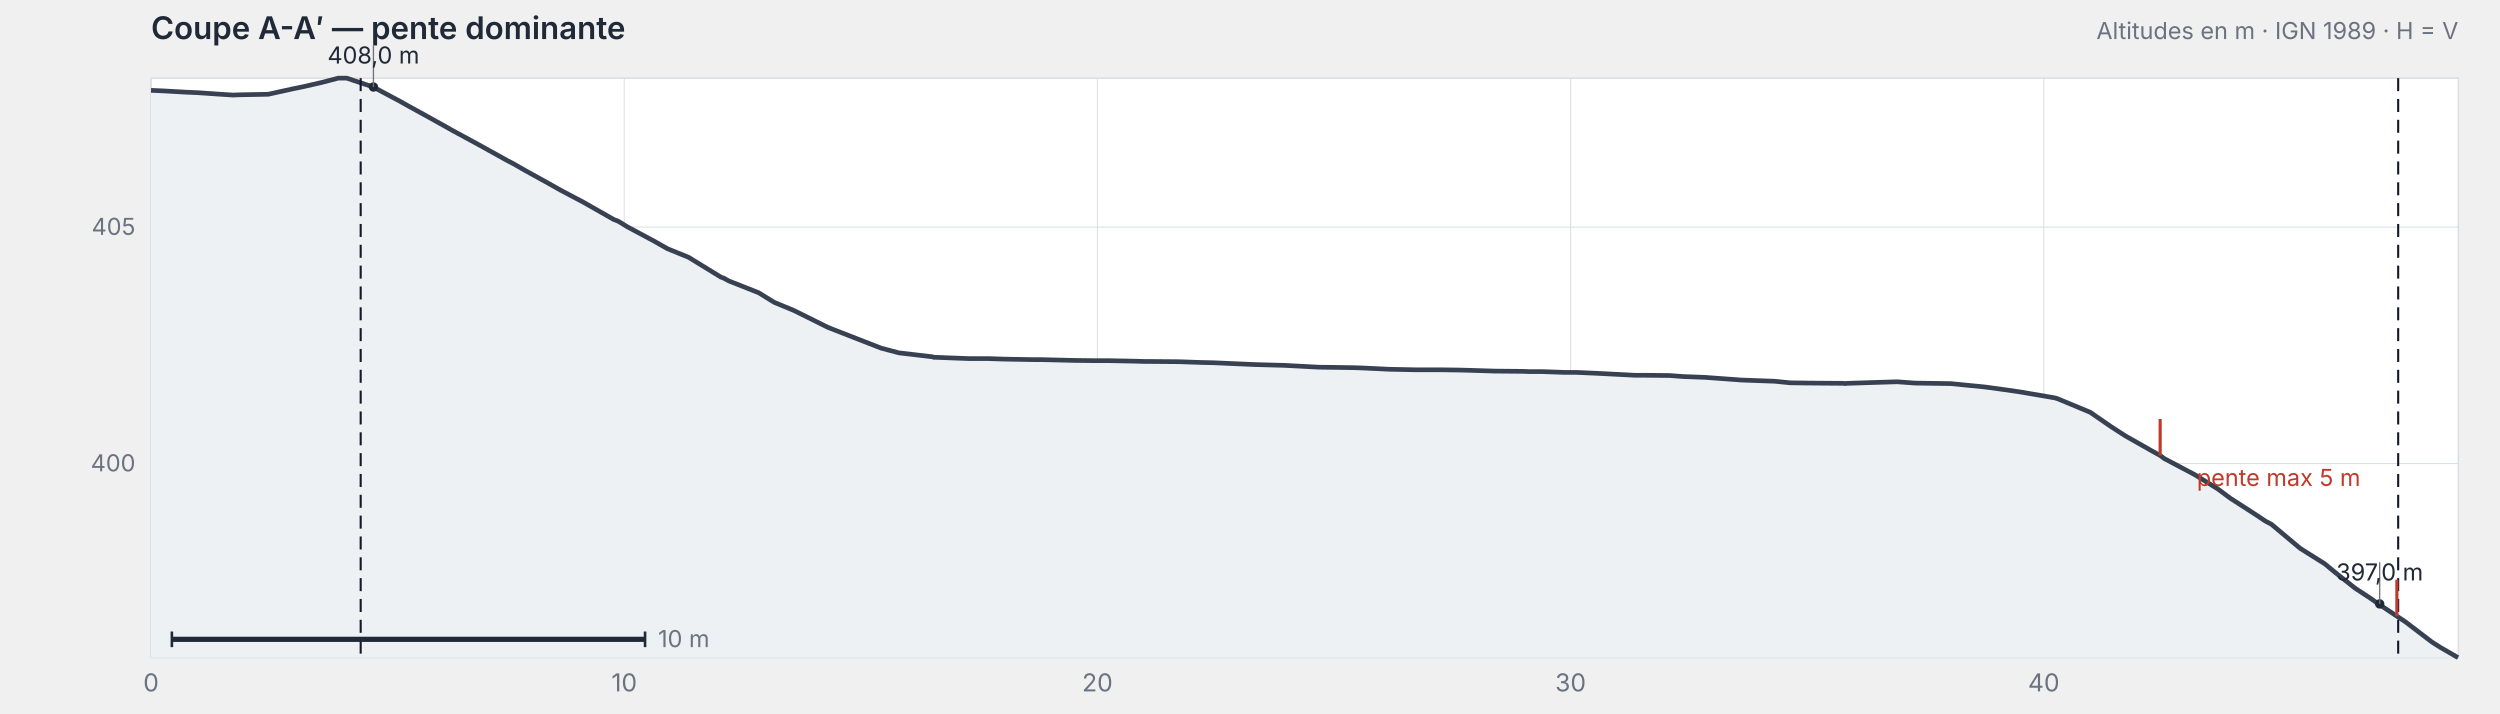
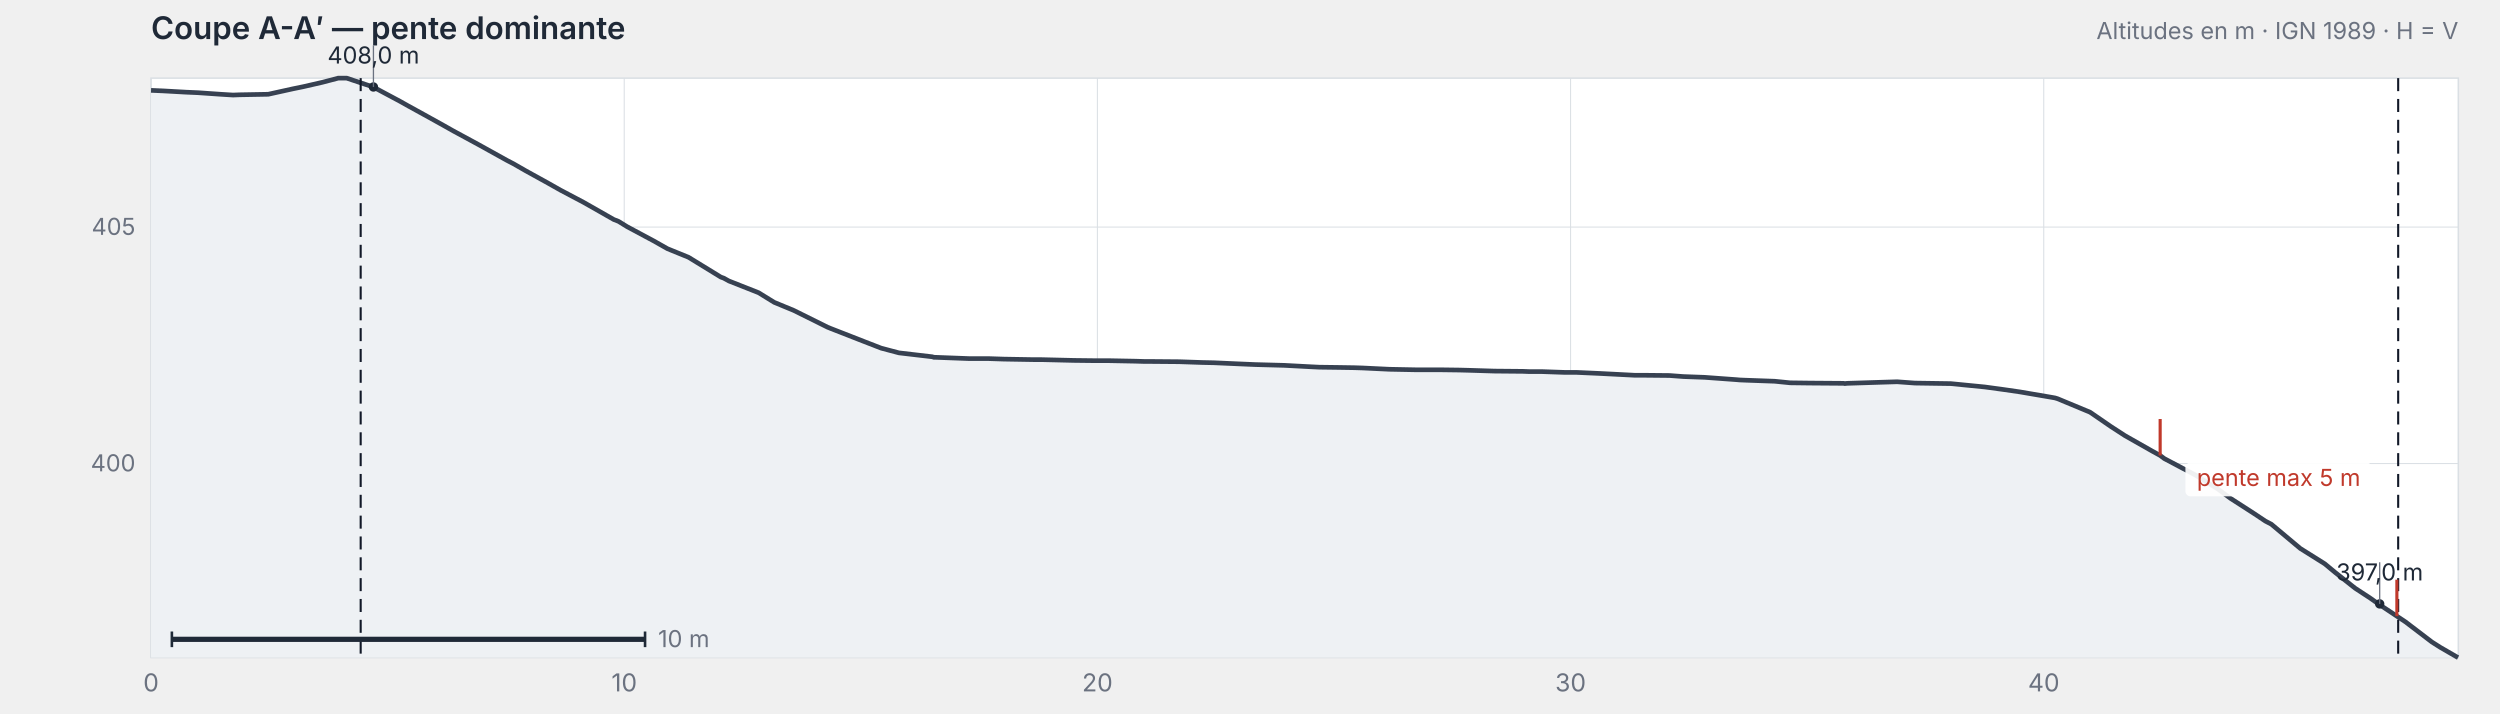
<svg xmlns="http://www.w3.org/2000/svg" viewBox="0 0 960 274" width="960" height="274" role="img" aria-label="Coupe A-A′ — pente dominante" font-family="Inter, Helvetica, Arial, sans-serif" data-plot-x0="58.0" data-plot-x1="944.0" style="background:#ffffff">
  <text x="58" y="15" font-size="12" font-weight="600" fill="#1f2937">Coupe A-A′ — pente dominante</text>
  <text x="944" y="15" text-anchor="end" font-size="9" fill="#6b7280">Altitudes en m · IGN 1989 · H = V</text>
  <rect x="58.0" y="30" width="886.0" height="222.5" fill="#ffffff" stroke="#dadfe4" stroke-width="0.6" />
  <line x1="58.0" y1="30" x2="58.0" y2="252.5" stroke="#dadfe4" stroke-width="0.4" />
  <text x="58.0" y="265.5" text-anchor="middle" font-size="9.5" fill="#6b7280">0</text>
  <line x1="239.7" y1="30" x2="239.7" y2="252.5" stroke="#dadfe4" stroke-width="0.4" />
  <text x="239.7" y="265.5" text-anchor="middle" font-size="9.5" fill="#6b7280">10</text>
  <line x1="421.4" y1="30" x2="421.4" y2="252.5" stroke="#dadfe4" stroke-width="0.4" />
  <text x="421.4" y="265.5" text-anchor="middle" font-size="9.5" fill="#6b7280">20</text>
  <line x1="603.1" y1="30" x2="603.1" y2="252.5" stroke="#dadfe4" stroke-width="0.4" />
  <text x="603.1" y="265.5" text-anchor="middle" font-size="9.5" fill="#6b7280">30</text>
  <line x1="784.8" y1="30" x2="784.8" y2="252.5" stroke="#dadfe4" stroke-width="0.4" />
  <text x="784.8" y="265.5" text-anchor="middle" font-size="9.5" fill="#6b7280">40</text>
  <line x1="58.0" y1="178.0" x2="944.0" y2="178.0" stroke="#dadfe4" stroke-width="0.4" />
  <text x="52.0" y="181.0" text-anchor="end" font-size="9" fill="#6b7280">400</text>
  <line x1="58.0" y1="87.2" x2="944.0" y2="87.2" stroke="#dadfe4" stroke-width="0.4" />
  <text x="52.0" y="90.2" text-anchor="end" font-size="9" fill="#6b7280">405</text>
  <polygon points="58.0,34.7 62.6,34.9 71.5,35.4 76.1,35.6 84.7,36.2 89.5,36.5 92.0,36.4 103.0,36.2 112.5,34.1 116.4,33.3 123.8,31.6 129.9,30.0 133.1,30.0 143.3,33.4 153.6,38.9 156.8,40.7 162.8,44.0 170.2,48.1 174.1,50.3 183.7,55.5 194.7,61.6 197.2,62.9 201.9,65.6 210.6,70.4 215.2,73.0 224.1,77.7 235.7,84.3 237.5,85.0 240.9,87.1 251.0,92.5 256.3,95.5 264.4,98.8 276.8,106.4 277.9,106.8 279.9,107.9 291.3,112.4 297.3,116.1 304.8,119.2 317.9,125.7 318.2,125.8 318.9,126.1 331.7,131.1 338.4,133.7 345.2,135.5 358.0,137.0 358.6,137.2 358.9,137.2 372.1,137.7 379.5,137.7 385.5,137.9 397.0,138.1 399.0,138.1 400.0,138.1 412.4,138.4 420.5,138.5 425.9,138.5 436.1,138.7 439.3,138.8 441.1,138.8 452.8,138.9 461.6,139.2 466.2,139.3 475.1,139.7 479.7,139.9 482.1,140.0 493.2,140.3 502.6,140.8 506.6,141.0 514.1,141.1 520.1,141.2 523.2,141.3 533.5,141.8 543.7,142.0 547.0,142.0 553.1,142.0 560.4,142.1 564.2,142.2 573.9,142.5 584.8,142.6 587.3,142.7 592.2,142.7 600.8,143.0 605.3,143.0 614.2,143.4 625.8,144.0 627.7,144.1 631.2,144.1 641.1,144.2 646.4,144.6 654.6,144.9 666.9,145.8 668.0,145.9 670.3,146.0 681.5,146.4 687.4,147.0 695.0,147.1 707.9,147.2 708.4,147.3 709.3,147.2 721.9,146.8 728.5,146.6 735.3,147.1 748.3,147.3 748.8,147.3 749.0,147.3 762.2,148.6 769.5,149.6 775.7,150.5 787.4,152.5 789.1,152.8 790.1,153.1 802.6,158.3 810.6,163.8 816.0,167.3 826.4,173.2 829.5,174.9 831.1,176.1 843.0,182.4 851.7,187.8 856.4,191.3 865.4,197.1 869.9,200.1 872.2,201.3 883.3,210.6 892.7,216.5 896.8,219.9 904.4,225.9 910.2,229.7 913.3,231.9 923.7,238.8 933.8,246.5 937.1,248.6 943.5,252.3 943.9,252.5 943.9,252.5 58.0,252.5" fill="#eef1f4" stroke="none" />
  <polyline points="58.0,34.7 62.6,34.9 71.5,35.4 76.1,35.6 84.7,36.2 89.5,36.5 92.0,36.4 103.0,36.2 112.5,34.1 116.4,33.3 123.8,31.6 129.9,30.0 133.1,30.0 143.3,33.4 153.6,38.9 156.8,40.7 162.8,44.0 170.2,48.1 174.1,50.3 183.7,55.5 194.7,61.6 197.2,62.9 201.9,65.6 210.6,70.4 215.2,73.0 224.1,77.7 235.7,84.3 237.5,85.0 240.9,87.1 251.0,92.5 256.3,95.5 264.4,98.8 276.8,106.4 277.9,106.8 279.9,107.9 291.3,112.4 297.3,116.1 304.8,119.2 317.9,125.7 318.2,125.8 318.9,126.1 331.7,131.1 338.4,133.7 345.2,135.5 358.0,137.0 358.6,137.2 358.9,137.2 372.1,137.7 379.5,137.7 385.5,137.9 397.0,138.1 399.0,138.1 400.0,138.1 412.4,138.4 420.5,138.5 425.9,138.5 436.1,138.7 439.3,138.8 441.1,138.8 452.8,138.9 461.6,139.2 466.2,139.3 475.1,139.7 479.7,139.9 482.1,140.0 493.2,140.3 502.6,140.8 506.6,141.0 514.1,141.1 520.1,141.2 523.2,141.3 533.5,141.8 543.7,142.0 547.0,142.0 553.1,142.0 560.4,142.1 564.2,142.2 573.9,142.5 584.8,142.6 587.3,142.7 592.2,142.7 600.8,143.0 605.3,143.0 614.2,143.4 625.8,144.0 627.7,144.1 631.2,144.1 641.1,144.2 646.4,144.6 654.6,144.9 666.9,145.8 668.0,145.9 670.3,146.0 681.5,146.4 687.4,147.0 695.0,147.1 707.9,147.2 708.4,147.3 709.3,147.2 721.9,146.8 728.5,146.6 735.3,147.1 748.3,147.3 748.8,147.3 749.0,147.3 762.2,148.6 769.5,149.6 775.7,150.5 787.4,152.5 789.1,152.8 790.1,153.1 802.6,158.3 810.6,163.8 816.0,167.3 826.4,173.2 829.5,174.9 831.1,176.1 843.0,182.4 851.7,187.8 856.4,191.3 865.4,197.1 869.9,200.1 872.2,201.3 883.3,210.6 892.7,216.5 896.8,219.9 904.4,225.9 910.2,229.7 913.3,231.9 923.7,238.8 933.8,246.5 937.1,248.6 943.5,252.3 943.9,252.5" fill="none" stroke="#374151" stroke-width="1.8" />
  <line x1="138.5" y1="30" x2="138.5" y2="252.5" stroke="#111827" stroke-width="0.8" stroke-dasharray="5 3" />
  <line x1="920.9" y1="30" x2="920.9" y2="252.5" stroke="#111827" stroke-width="0.8" stroke-dasharray="5 3" />
  <line x1="829.5" y1="174.9" x2="829.5" y2="160.9" stroke="#c0392b" stroke-width="1.2" />
  <line x1="920.4" y1="236.6" x2="920.4" y2="222.6" stroke="#c0392b" stroke-width="1.2" />
-   <text x="875.0" y="186.6" text-anchor="middle" font-size="9" fill="#c0392b">pente max 5 m</text>
  <circle cx="143.4" cy="33.4" r="1.8" fill="#1f2937" />
  <line x1="143.4" y1="33.4" x2="143.4" y2="17.4" stroke="#6b7280" stroke-width="0.5" />
  <text x="143.4" y="24.4" text-anchor="middle" font-size="9" fill="#1f2937">408,0 m</text>
  <circle cx="913.8" cy="231.9" r="1.8" fill="#1f2937" />
  <line x1="913.8" y1="231.9" x2="913.8" y2="215.9" stroke="#6b7280" stroke-width="0.5" />
  <text x="913.8" y="222.9" text-anchor="middle" font-size="9" fill="#1f2937">397,0 m</text>
  <line x1="66.0" y1="245.5" x2="247.7" y2="245.5" stroke="#1f2937" stroke-width="2" />
  <line x1="66.0" y1="242.5" x2="66.0" y2="248.5" stroke="#1f2937" stroke-width="1" />
  <line x1="247.7" y1="242.5" x2="247.7" y2="248.5" stroke="#1f2937" stroke-width="1" />
  <text x="252.7" y="248.5" font-size="9" fill="#6b7280">10 m</text>
+   <rect x="839.2" y="177.6" width="71.5" height="13.0" rx="2" fill="#ffffff" opacity="0.92" />
+   <text x="875.0" y="186.6" text-anchor="middle" font-size="9" fill="#c0392b">pente max 5 m</text>
</svg>
